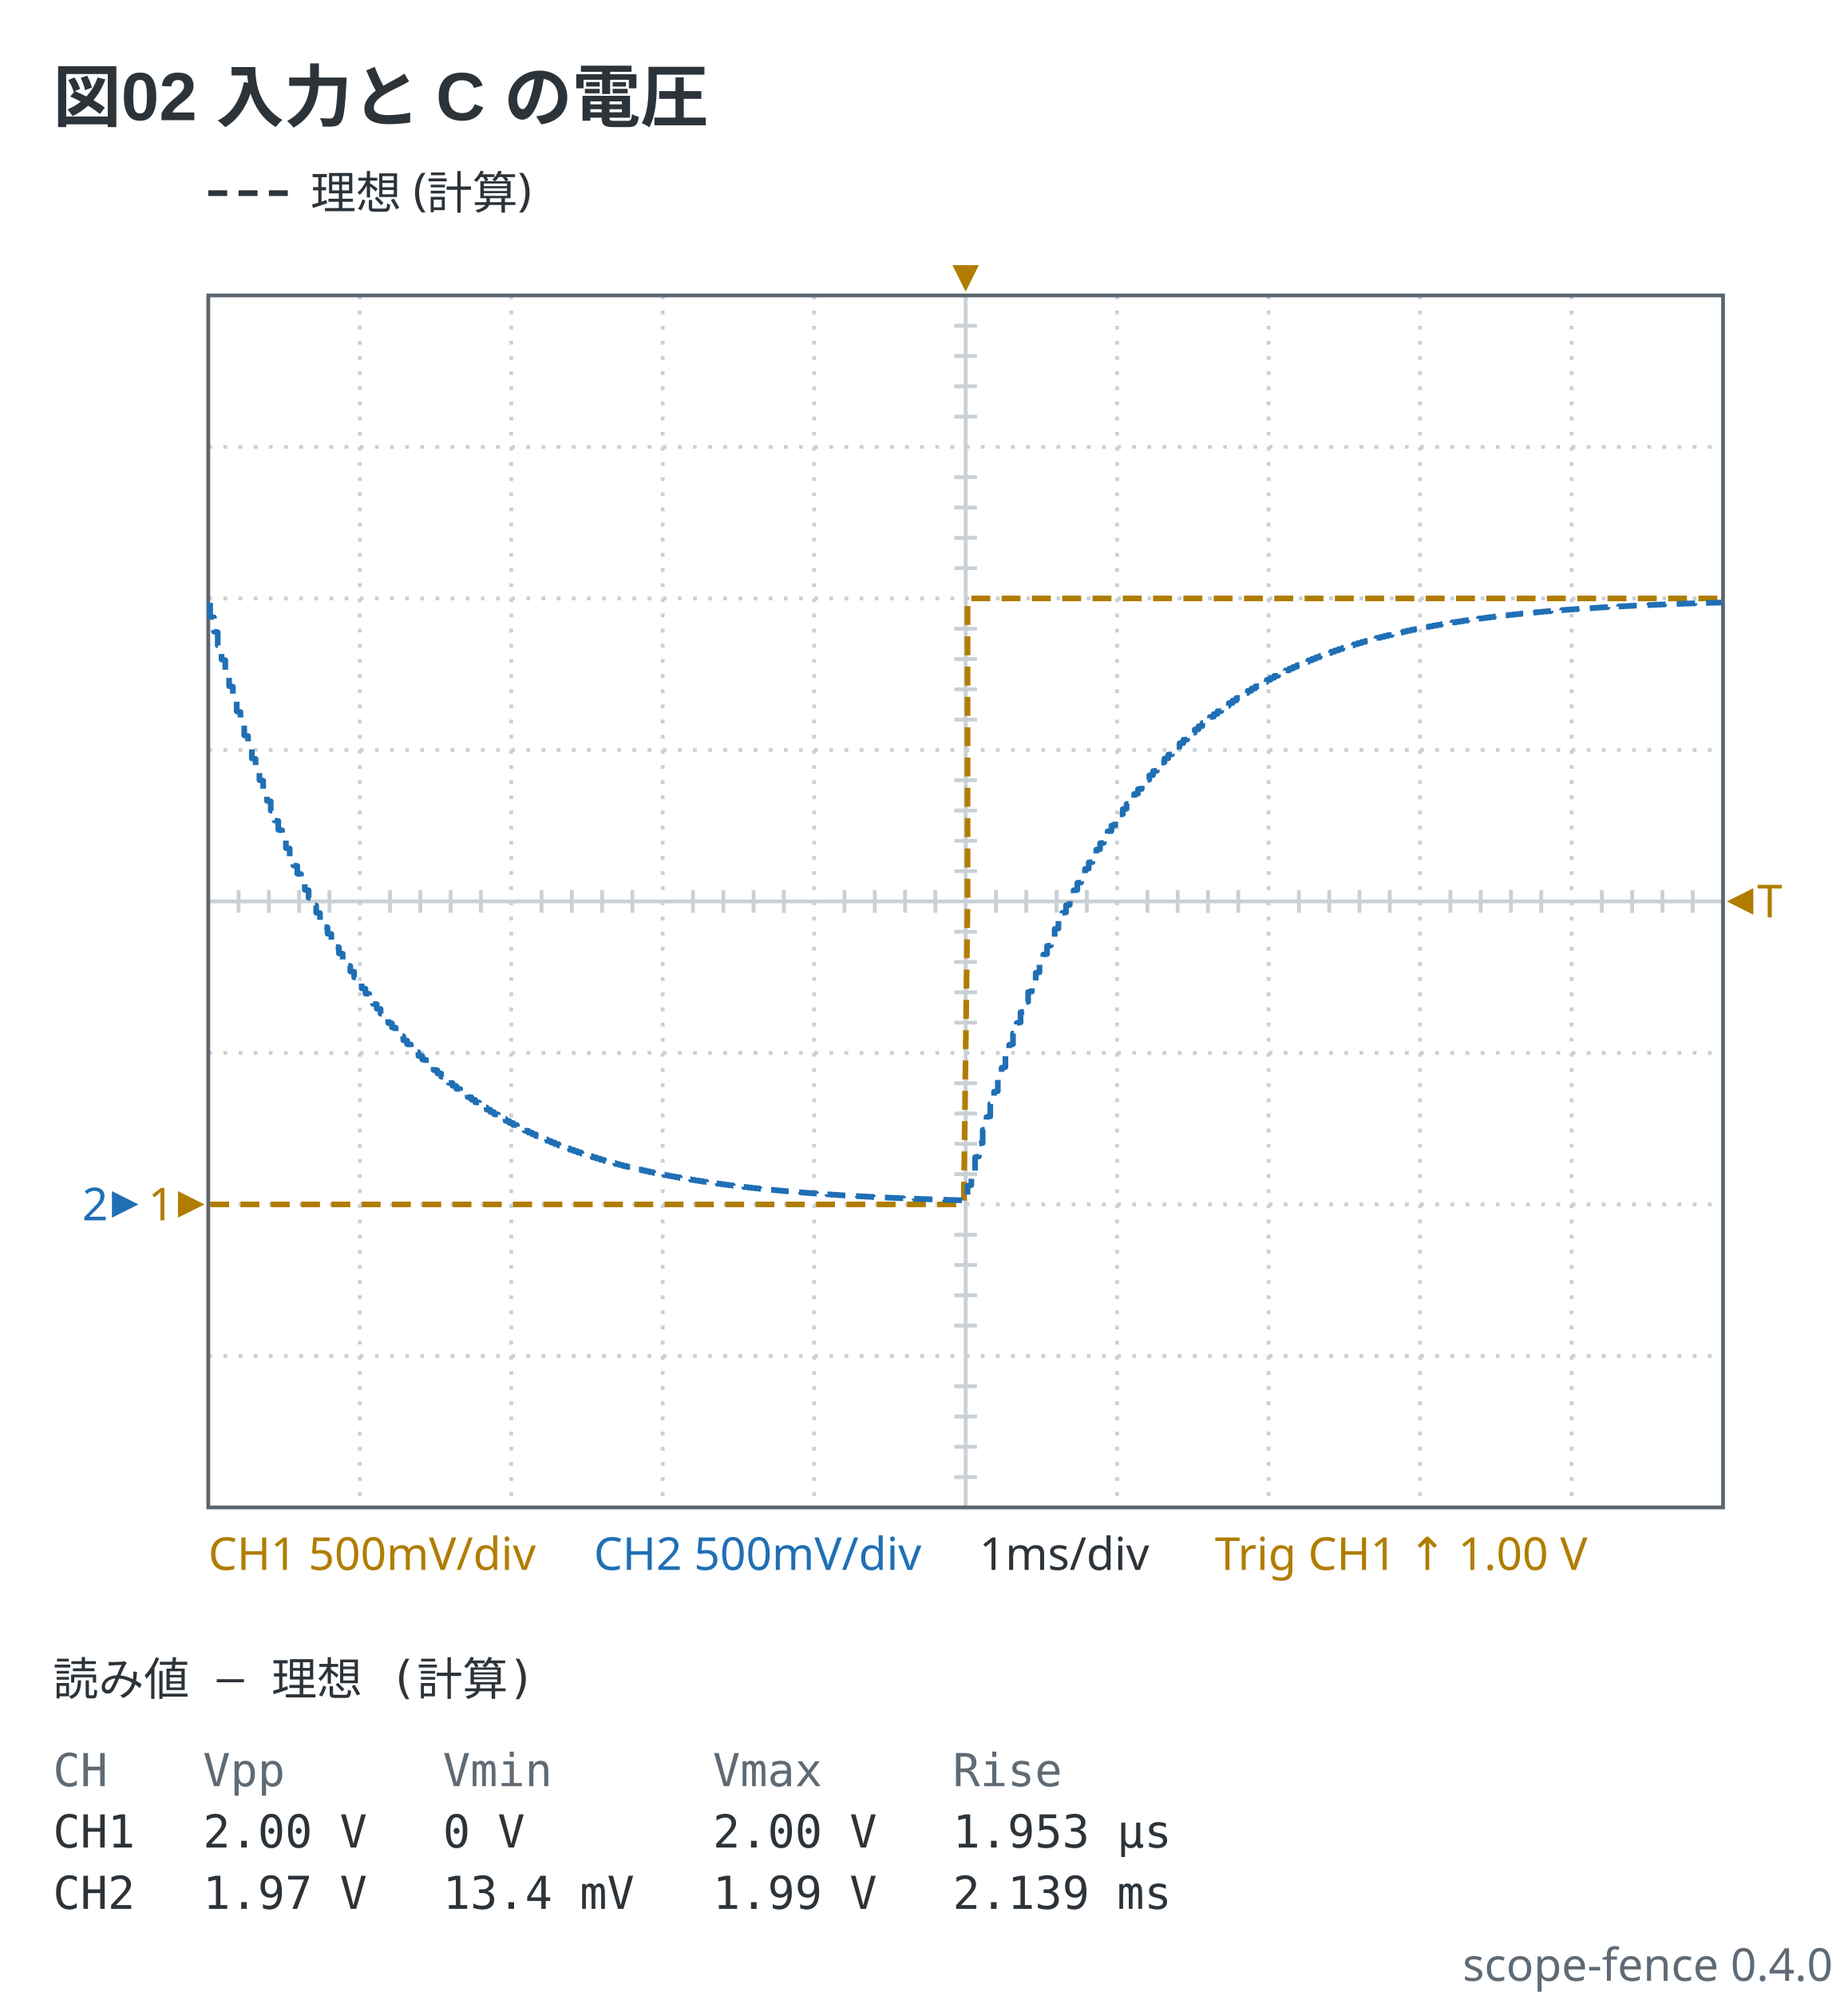
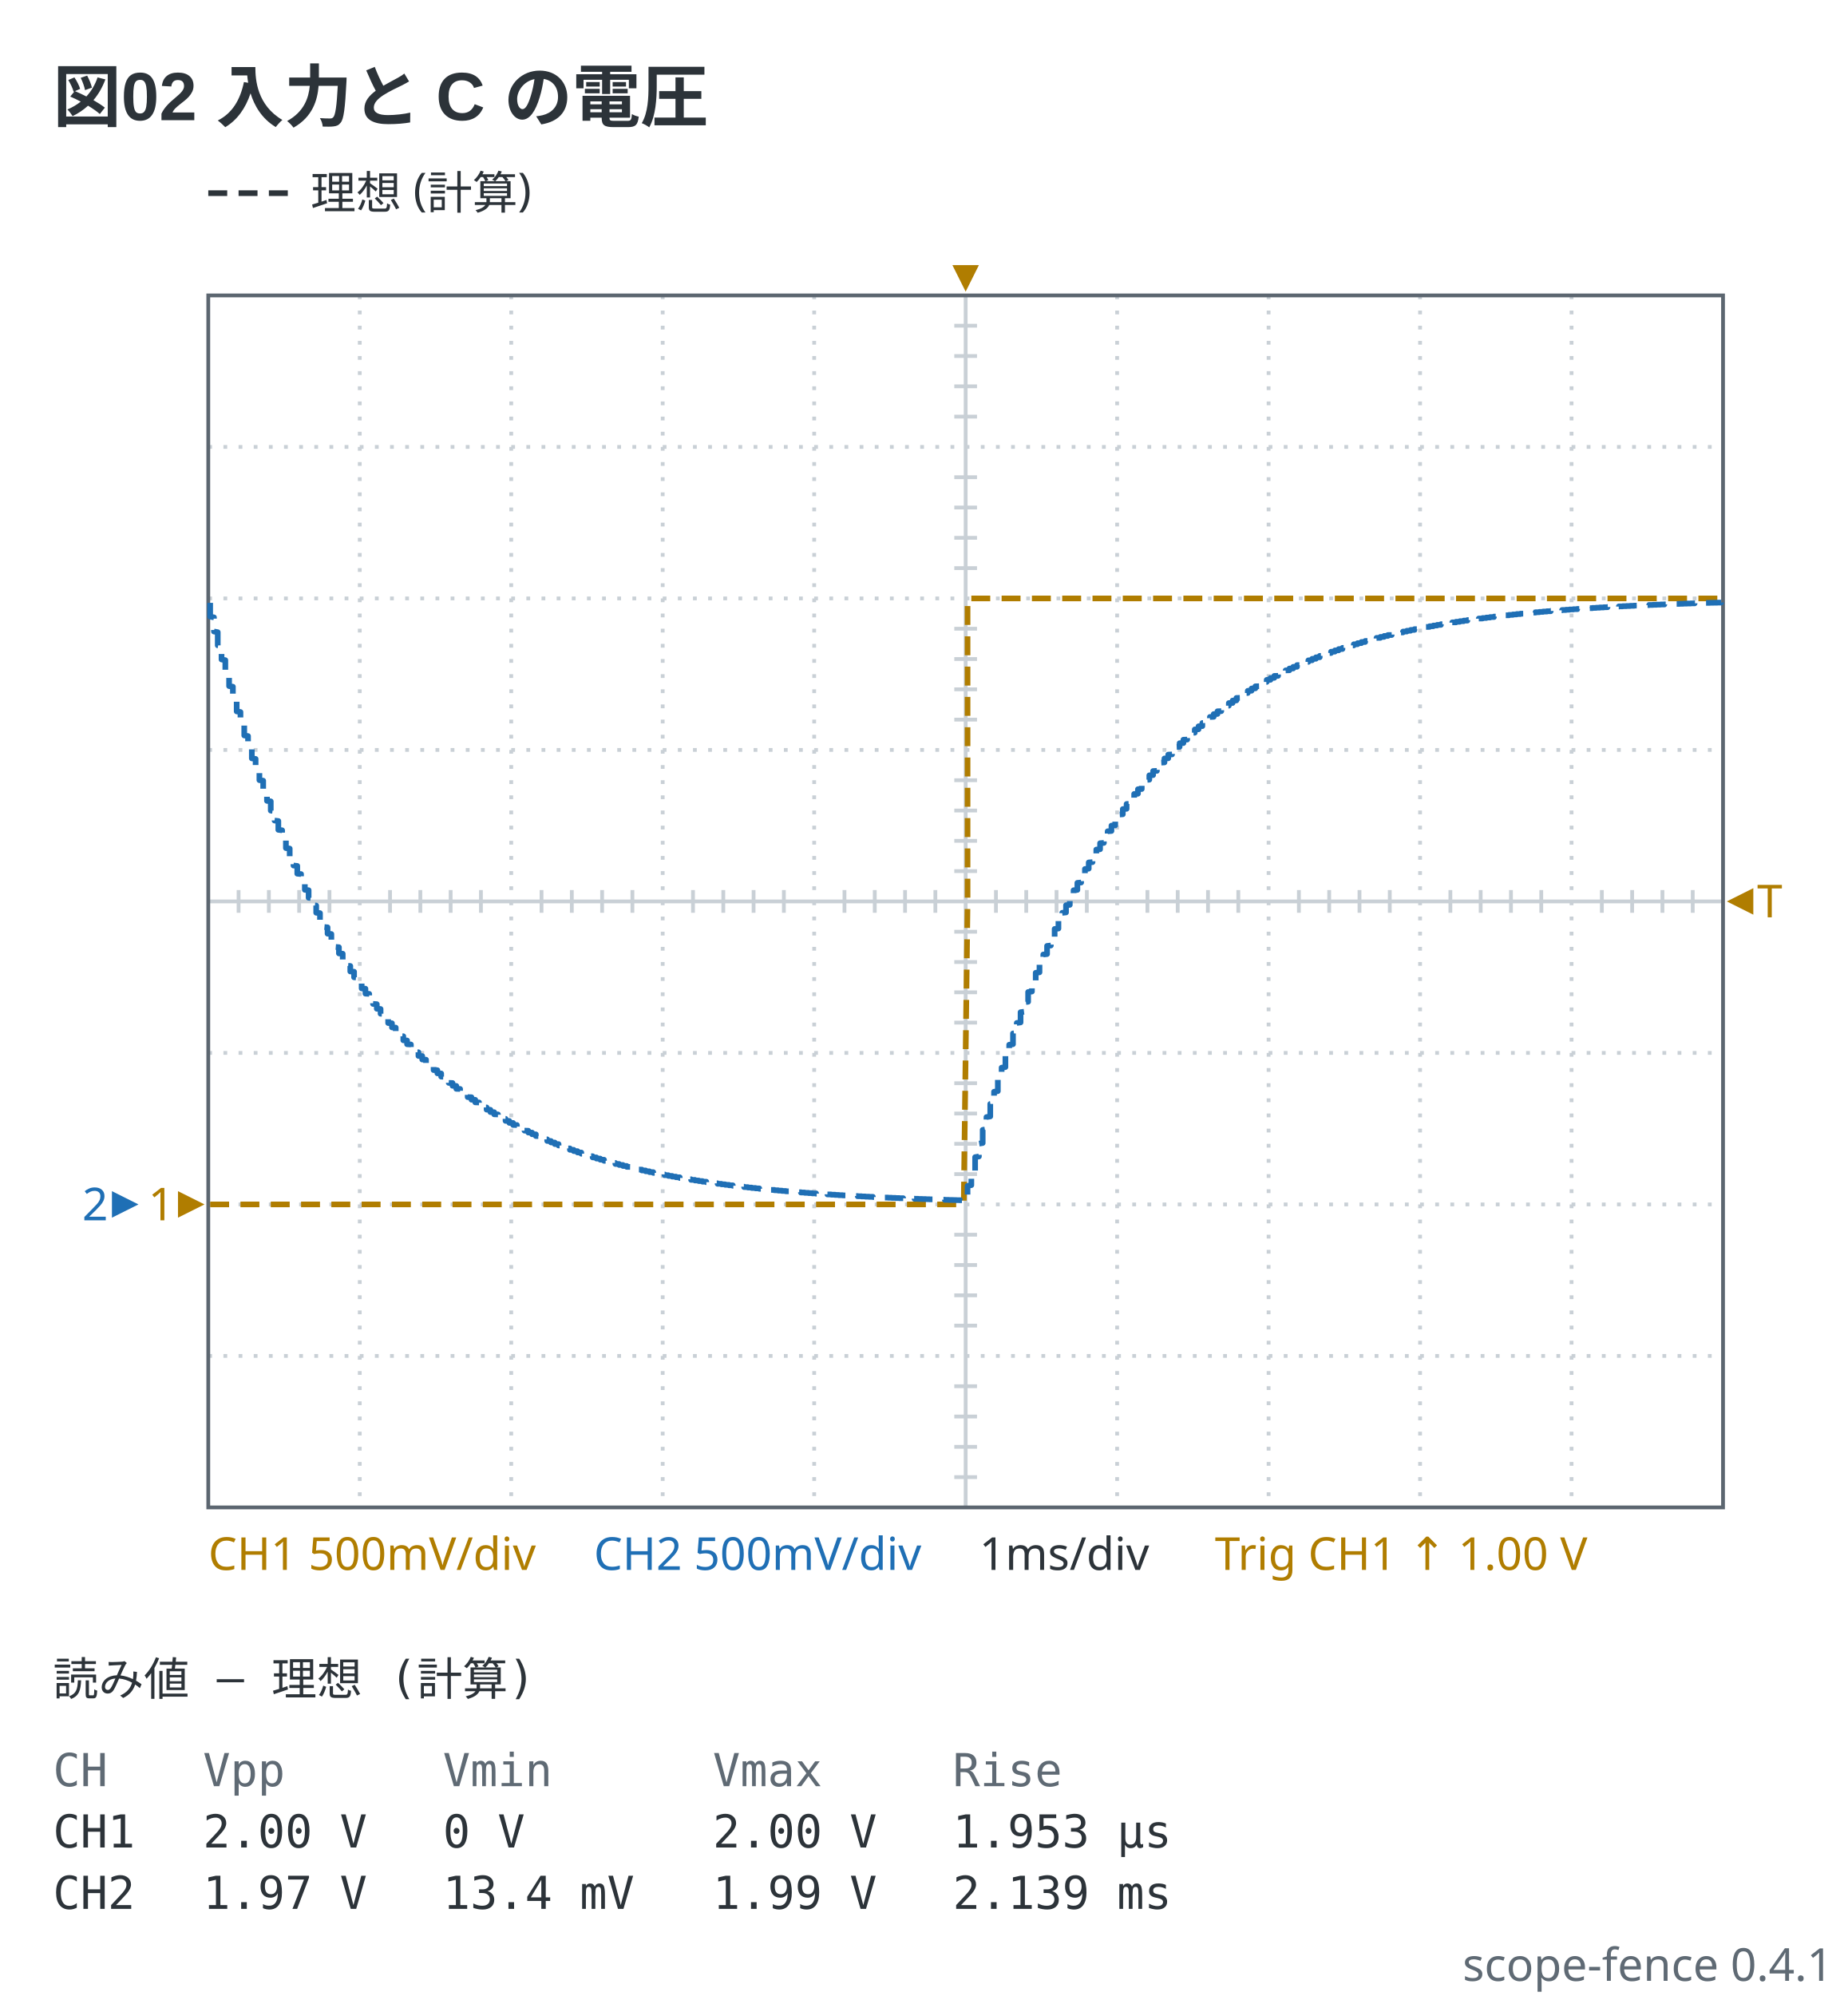
- <svg xmlns="http://www.w3.org/2000/svg" viewBox="0 0 488 527" width="488" height="527" data-scope-fence="0.4.0" role="img">
+ <svg xmlns="http://www.w3.org/2000/svg" viewBox="0 0 488 527" width="488" height="527" data-scope-fence="0.4.1" role="img">
  <text x="14" y="32" text-anchor="start" font-family="'Segoe UI', 'Helvetica Neue', Arial, 'Noto Sans', 'Hiragino Sans', 'Yu Gothic UI', 'Noto Sans CJK JP', sans-serif" fill="#2c3339" font-size="18" font-weight="600">図02 入力と C の電圧</text>
  <line x1="55" y1="51" x2="77" y2="51" stroke="#2c3339" stroke-width="1.5" stroke-dasharray="5 3" />
  <text x="82" y="55.2" text-anchor="start" font-family="ui-sans-serif, system-ui, sans-serif" fill="#2c3339" font-size="12">理想 (計算)</text>
  <line x1="95" y1="78" x2="95" y2="398" stroke="#c9d0d6" stroke-width="1" stroke-dasharray="1 3" />
  <line x1="135" y1="78" x2="135" y2="398" stroke="#c9d0d6" stroke-width="1" stroke-dasharray="1 3" />
  <line x1="175" y1="78" x2="175" y2="398" stroke="#c9d0d6" stroke-width="1" stroke-dasharray="1 3" />
  <line x1="215" y1="78" x2="215" y2="398" stroke="#c9d0d6" stroke-width="1" stroke-dasharray="1 3" />
  <line x1="255" y1="78" x2="255" y2="398" stroke="#c9d0d6" stroke-width="1" />
  <line x1="295" y1="78" x2="295" y2="398" stroke="#c9d0d6" stroke-width="1" stroke-dasharray="1 3" />
  <line x1="335" y1="78" x2="335" y2="398" stroke="#c9d0d6" stroke-width="1" stroke-dasharray="1 3" />
  <line x1="375" y1="78" x2="375" y2="398" stroke="#c9d0d6" stroke-width="1" stroke-dasharray="1 3" />
  <line x1="415" y1="78" x2="415" y2="398" stroke="#c9d0d6" stroke-width="1" stroke-dasharray="1 3" />
  <line x1="55" y1="118" x2="455" y2="118" stroke="#c9d0d6" stroke-width="1" stroke-dasharray="1 3" />
  <line x1="55" y1="158" x2="455" y2="158" stroke="#c9d0d6" stroke-width="1" stroke-dasharray="1 3" />
  <line x1="55" y1="198" x2="455" y2="198" stroke="#c9d0d6" stroke-width="1" stroke-dasharray="1 3" />
  <line x1="55" y1="238" x2="455" y2="238" stroke="#c9d0d6" stroke-width="1" />
  <line x1="55" y1="278" x2="455" y2="278" stroke="#c9d0d6" stroke-width="1" stroke-dasharray="1 3" />
  <line x1="55" y1="318" x2="455" y2="318" stroke="#c9d0d6" stroke-width="1" stroke-dasharray="1 3" />
  <line x1="55" y1="358" x2="455" y2="358" stroke="#c9d0d6" stroke-width="1" stroke-dasharray="1 3" />
  <line x1="63" y1="235" x2="63" y2="241" stroke="#c9d0d6" stroke-width="1" />
  <line x1="71" y1="235" x2="71" y2="241" stroke="#c9d0d6" stroke-width="1" />
  <line x1="79" y1="235" x2="79" y2="241" stroke="#c9d0d6" stroke-width="1" />
  <line x1="87" y1="235" x2="87" y2="241" stroke="#c9d0d6" stroke-width="1" />
  <line x1="103" y1="235" x2="103" y2="241" stroke="#c9d0d6" stroke-width="1" />
  <line x1="111" y1="235" x2="111" y2="241" stroke="#c9d0d6" stroke-width="1" />
  <line x1="119" y1="235" x2="119" y2="241" stroke="#c9d0d6" stroke-width="1" />
  <line x1="127" y1="235" x2="127" y2="241" stroke="#c9d0d6" stroke-width="1" />
  <line x1="143" y1="235" x2="143" y2="241" stroke="#c9d0d6" stroke-width="1" />
  <line x1="151" y1="235" x2="151" y2="241" stroke="#c9d0d6" stroke-width="1" />
  <line x1="159" y1="235" x2="159" y2="241" stroke="#c9d0d6" stroke-width="1" />
  <line x1="167" y1="235" x2="167" y2="241" stroke="#c9d0d6" stroke-width="1" />
  <line x1="183" y1="235" x2="183" y2="241" stroke="#c9d0d6" stroke-width="1" />
  <line x1="191" y1="235" x2="191" y2="241" stroke="#c9d0d6" stroke-width="1" />
  <line x1="199" y1="235" x2="199" y2="241" stroke="#c9d0d6" stroke-width="1" />
  <line x1="207" y1="235" x2="207" y2="241" stroke="#c9d0d6" stroke-width="1" />
  <line x1="223" y1="235" x2="223" y2="241" stroke="#c9d0d6" stroke-width="1" />
  <line x1="231" y1="235" x2="231" y2="241" stroke="#c9d0d6" stroke-width="1" />
  <line x1="239" y1="235" x2="239" y2="241" stroke="#c9d0d6" stroke-width="1" />
  <line x1="247" y1="235" x2="247" y2="241" stroke="#c9d0d6" stroke-width="1" />
  <line x1="263" y1="235" x2="263" y2="241" stroke="#c9d0d6" stroke-width="1" />
  <line x1="271" y1="235" x2="271" y2="241" stroke="#c9d0d6" stroke-width="1" />
  <line x1="279" y1="235" x2="279" y2="241" stroke="#c9d0d6" stroke-width="1" />
  <line x1="287" y1="235" x2="287" y2="241" stroke="#c9d0d6" stroke-width="1" />
  <line x1="303" y1="235" x2="303" y2="241" stroke="#c9d0d6" stroke-width="1" />
  <line x1="311" y1="235" x2="311" y2="241" stroke="#c9d0d6" stroke-width="1" />
  <line x1="319" y1="235" x2="319" y2="241" stroke="#c9d0d6" stroke-width="1" />
  <line x1="327" y1="235" x2="327" y2="241" stroke="#c9d0d6" stroke-width="1" />
  <line x1="343" y1="235" x2="343" y2="241" stroke="#c9d0d6" stroke-width="1" />
  <line x1="351" y1="235" x2="351" y2="241" stroke="#c9d0d6" stroke-width="1" />
  <line x1="359" y1="235" x2="359" y2="241" stroke="#c9d0d6" stroke-width="1" />
  <line x1="367" y1="235" x2="367" y2="241" stroke="#c9d0d6" stroke-width="1" />
  <line x1="383" y1="235" x2="383" y2="241" stroke="#c9d0d6" stroke-width="1" />
  <line x1="391" y1="235" x2="391" y2="241" stroke="#c9d0d6" stroke-width="1" />
  <line x1="399" y1="235" x2="399" y2="241" stroke="#c9d0d6" stroke-width="1" />
  <line x1="407" y1="235" x2="407" y2="241" stroke="#c9d0d6" stroke-width="1" />
  <line x1="423" y1="235" x2="423" y2="241" stroke="#c9d0d6" stroke-width="1" />
  <line x1="431" y1="235" x2="431" y2="241" stroke="#c9d0d6" stroke-width="1" />
  <line x1="439" y1="235" x2="439" y2="241" stroke="#c9d0d6" stroke-width="1" />
  <line x1="447" y1="235" x2="447" y2="241" stroke="#c9d0d6" stroke-width="1" />
  <line x1="252" y1="86" x2="258" y2="86" stroke="#c9d0d6" stroke-width="1" />
  <line x1="252" y1="94" x2="258" y2="94" stroke="#c9d0d6" stroke-width="1" />
  <line x1="252" y1="102" x2="258" y2="102" stroke="#c9d0d6" stroke-width="1" />
  <line x1="252" y1="110" x2="258" y2="110" stroke="#c9d0d6" stroke-width="1" />
  <line x1="252" y1="126" x2="258" y2="126" stroke="#c9d0d6" stroke-width="1" />
  <line x1="252" y1="134" x2="258" y2="134" stroke="#c9d0d6" stroke-width="1" />
  <line x1="252" y1="142" x2="258" y2="142" stroke="#c9d0d6" stroke-width="1" />
  <line x1="252" y1="150" x2="258" y2="150" stroke="#c9d0d6" stroke-width="1" />
  <line x1="252" y1="166" x2="258" y2="166" stroke="#c9d0d6" stroke-width="1" />
  <line x1="252" y1="174" x2="258" y2="174" stroke="#c9d0d6" stroke-width="1" />
  <line x1="252" y1="182" x2="258" y2="182" stroke="#c9d0d6" stroke-width="1" />
  <line x1="252" y1="190" x2="258" y2="190" stroke="#c9d0d6" stroke-width="1" />
  <line x1="252" y1="206" x2="258" y2="206" stroke="#c9d0d6" stroke-width="1" />
  <line x1="252" y1="214" x2="258" y2="214" stroke="#c9d0d6" stroke-width="1" />
  <line x1="252" y1="222" x2="258" y2="222" stroke="#c9d0d6" stroke-width="1" />
  <line x1="252" y1="230" x2="258" y2="230" stroke="#c9d0d6" stroke-width="1" />
  <line x1="252" y1="246" x2="258" y2="246" stroke="#c9d0d6" stroke-width="1" />
  <line x1="252" y1="254" x2="258" y2="254" stroke="#c9d0d6" stroke-width="1" />
  <line x1="252" y1="262" x2="258" y2="262" stroke="#c9d0d6" stroke-width="1" />
  <line x1="252" y1="270" x2="258" y2="270" stroke="#c9d0d6" stroke-width="1" />
  <line x1="252" y1="286" x2="258" y2="286" stroke="#c9d0d6" stroke-width="1" />
  <line x1="252" y1="294" x2="258" y2="294" stroke="#c9d0d6" stroke-width="1" />
  <line x1="252" y1="302" x2="258" y2="302" stroke="#c9d0d6" stroke-width="1" />
  <line x1="252" y1="310" x2="258" y2="310" stroke="#c9d0d6" stroke-width="1" />
  <line x1="252" y1="326" x2="258" y2="326" stroke="#c9d0d6" stroke-width="1" />
  <line x1="252" y1="334" x2="258" y2="334" stroke="#c9d0d6" stroke-width="1" />
  <line x1="252" y1="342" x2="258" y2="342" stroke="#c9d0d6" stroke-width="1" />
  <line x1="252" y1="350" x2="258" y2="350" stroke="#c9d0d6" stroke-width="1" />
  <line x1="252" y1="366" x2="258" y2="366" stroke="#c9d0d6" stroke-width="1" />
  <line x1="252" y1="374" x2="258" y2="374" stroke="#c9d0d6" stroke-width="1" />
  <line x1="252" y1="382" x2="258" y2="382" stroke="#c9d0d6" stroke-width="1" />
  <line x1="252" y1="390" x2="258" y2="390" stroke="#c9d0d6" stroke-width="1" />
  <rect x="55" y="78" width="400" height="320" fill="none" stroke="#5c6670" stroke-width="1" />
  <polyline points="55.5,318 56.5,318 57.5,318 58.5,318 59.5,318 60.5,318 61.5,318 62.5,318 63.5,318 64.5,318 65.5,318 66.5,318 67.5,318 68.5,318 69.5,318 70.5,318 71.5,318 72.5,318 73.5,318 74.5,318 75.5,318 76.5,318 77.5,318 78.5,318 79.5,318 80.5,318 81.5,318 82.5,318 83.5,318 84.5,318 85.5,318 86.5,318 87.5,318 88.5,318 89.5,318 90.5,318 91.5,318 92.5,318 93.5,318 94.5,318 95.5,318 96.5,318 97.5,318 98.5,318 99.5,318 100.5,318 101.5,318 102.5,318 103.5,318 104.5,318 105.5,318 106.5,318 107.5,318 108.5,318 109.5,318 110.5,318 111.5,318 112.5,318 113.5,318 114.5,318 115.5,318 116.5,318 117.5,318 118.5,318 119.5,318 120.5,318 121.5,318 122.5,318 123.5,318 124.5,318 125.5,318 126.5,318 127.5,318 128.5,318 129.5,318 130.5,318 131.5,318 132.5,318 133.5,318 134.5,318 135.5,318 136.5,318 137.5,318 138.5,318 139.5,318 140.5,318 141.5,318 142.5,318 143.5,318 144.5,318 145.5,318 146.5,318 147.5,318 148.5,318 149.5,318 150.5,318 151.5,318 152.5,318 153.5,318 154.5,318 155.5,318 156.5,318 157.5,318 158.5,318 159.5,318 160.5,318 161.5,318 162.5,318 163.5,318 164.5,318 165.5,318 166.5,318 167.5,318 168.5,318 169.5,318 170.5,318 171.5,318 172.5,318 173.5,318 174.5,318 175.5,318 176.5,318 177.5,318 178.5,318 179.5,318 180.5,318 181.5,318 182.5,318 183.5,318 184.5,318 185.5,318 186.5,318 187.5,318 188.5,318 189.5,318 190.5,318 191.5,318 192.5,318 193.5,318 194.5,318 195.5,318 196.5,318 197.5,318 198.5,318 199.5,318 200.5,318 201.5,318 202.5,318 203.5,318 204.5,318 205.5,318 206.5,318 207.5,318 208.5,318 209.5,318 210.5,318 211.5,318 212.5,318 213.5,318 214.5,318 215.5,318 216.5,318 217.5,318 218.5,318 219.5,318 220.5,318 221.5,318 222.5,318 223.5,318 224.5,318 225.5,318 226.5,318 227.5,318 228.5,318 229.5,318 230.5,318 231.5,318 232.5,318 233.5,318 234.5,318 235.5,318 236.5,318 237.5,318 238.5,318 239.5,318 240.5,318 241.5,318 242.5,318 243.5,318 244.5,318 245.5,318 246.5,318 247.5,318 248.5,318 249.5,318 250.5,318 251.5,318 252.5,318 253.5,318 254.5,318 255.5,238 255.5,158 256.5,158 257.5,158 258.5,158 259.5,158 260.5,158 261.5,158 262.5,158 263.5,158 264.5,158 265.5,158 266.5,158 267.5,158 268.5,158 269.5,158 270.5,158 271.5,158 272.5,158 273.5,158 274.5,158 275.5,158 276.5,158 277.5,158 278.5,158 279.5,158 280.5,158 281.5,158 282.5,158 283.5,158 284.5,158 285.5,158 286.5,158 287.5,158 288.5,158 289.5,158 290.5,158 291.5,158 292.5,158 293.5,158 294.5,158 295.5,158 296.5,158 297.5,158 298.5,158 299.5,158 300.5,158 301.5,158 302.5,158 303.5,158 304.5,158 305.5,158 306.5,158 307.5,158 308.5,158 309.5,158 310.5,158 311.5,158 312.5,158 313.5,158 314.5,158 315.5,158 316.5,158 317.5,158 318.5,158 319.5,158 320.5,158 321.5,158 322.5,158 323.5,158 324.5,158 325.5,158 326.5,158 327.5,158 328.5,158 329.5,158 330.5,158 331.5,158 332.5,158 333.5,158 334.5,158 335.5,158 336.5,158 337.5,158 338.5,158 339.5,158 340.5,158 341.5,158 342.5,158 343.5,158 344.5,158 345.5,158 346.5,158 347.5,158 348.5,158 349.5,158 350.5,158 351.5,158 352.5,158 353.5,158 354.5,158 355.5,158 356.5,158 357.5,158 358.5,158 359.5,158 360.5,158 361.5,158 362.5,158 363.5,158 364.5,158 365.5,158 366.5,158 367.5,158 368.5,158 369.5,158 370.5,158 371.5,158 372.5,158 373.5,158 374.5,158 375.5,158 376.5,158 377.5,158 378.5,158 379.5,158 380.5,158 381.5,158 382.5,158 383.5,158 384.5,158 385.5,158 386.5,158 387.5,158 388.5,158 389.5,158 390.5,158 391.5,158 392.5,158 393.5,158 394.5,158 395.5,158 396.5,158 397.5,158 398.5,158 399.5,158 400.5,158 401.5,158 402.5,158 403.5,158 404.5,158 405.5,158 406.5,158 407.5,158 408.5,158 409.5,158 410.5,158 411.5,158 412.5,158 413.5,158 414.5,158 415.5,158 416.5,158 417.5,158 418.5,158 419.5,158 420.5,158 421.5,158 422.5,158 423.5,158 424.5,158 425.5,158 426.5,158 427.5,158 428.5,158 429.5,158 430.5,158 431.5,158 432.5,158 433.5,158 434.5,158 435.5,158 436.5,158 437.5,158 438.5,158 439.5,158 440.5,158 441.5,158 442.5,158 443.5,158 444.5,158 445.5,158 446.5,158 447.5,158 448.5,158 449.5,158 450.5,158 451.5,158 452.5,158 453.5,158 454.5,158 454.5,158" fill="none" stroke="#b07d00" stroke-width="1.5" stroke-linejoin="round" stroke-dasharray="5 3" data-channel="ch1" />
  <polyline points="55.5,159.17 55.5,162.81 56.5,163 56.5,166.74 57.5,166.92 57.5,170.39 58.5,170.57 58.5,174.12 59.5,174.3 59.5,177.59 60.5,177.76 60.5,181.15 61.5,181.31 61.5,184.45 62.5,184.61 62.5,187.83 63.5,187.99 63.5,190.97 64.5,191.12 64.5,194.18 65.5,194.34 65.5,197.17 66.5,197.32 66.5,200.23 67.5,200.37 67.5,203.07 68.5,203.21 68.5,205.98 69.5,206.12 69.5,208.68 70.5,208.81 70.5,211.45 71.5,211.58 71.5,214.02 72.5,214.15 72.5,216.65 73.5,216.77 73.5,219.1 74.5,219.22 74.5,221.6 75.5,221.72 75.5,223.92 76.5,224.04 76.5,226.31 77.5,226.42 77.5,228.52 78.5,228.63 78.5,230.68 79.5,230.78 79.5,232.89 80.5,232.99 80.5,234.94 81.5,235.04 81.5,237.04 82.5,237.14 82.5,238.99 83.5,239.09 83.5,240.99 84.5,241.09 84.5,242.85 85.5,242.94 85.5,244.75 86.5,244.84 86.5,246.52 87.5,246.61 87.5,248.33 88.5,248.41 88.5,250.01 89.5,250.09 89.5,251.73 90.5,251.81 90.5,253.33 91.5,253.41 91.5,254.97 92.5,255.04 92.5,256.49 93.5,256.56 93.5,258.04 94.5,258.12 94.5,259.49 95.5,259.56 95.5,260.97 96.5,261.04 96.5,262.35 97.5,262.41 97.5,263.76 98.5,263.82 98.5,265.06 99.5,265.13 99.5,266.34 100.5,266.4 100.5,267.65 101.5,267.71 101.5,268.86 102.5,268.92 102.5,270.11 103.5,270.17 103.5,271.26 104.5,271.32 104.5,272.45 105.5,272.5 105.5,273.54 106.5,273.6 106.5,274.67 107.5,274.72 107.5,275.71 108.5,275.77 108.5,276.78 109.5,276.84 109.5,277.78 110.5,277.83 110.5,278.8 111.5,278.84 111.5,279.74 112.5,279.79 112.5,280.71 113.5,280.76 113.5,281.61 114.5,281.65 114.5,282.53 115.5,282.57 115.5,283.39 116.5,283.43 116.5,284.26 117.5,284.3 117.5,285.08 118.5,285.12 118.5,285.91 119.5,285.95 119.5,286.68 120.5,286.72 120.5,287.48 121.5,287.51 121.5,288.21 122.5,288.25 122.5,288.93 123.5,288.97 123.5,289.67 124.5,289.7 124.5,290.35 125.5,290.38 125.5,291.05 126.5,291.08 126.5,291.7 127.5,291.73 127.5,292.37 128.5,292.4 128.5,292.98 129.5,293.02 129.5,293.62 130.5,293.65 130.5,294.21 131.5,294.24 131.5,294.81 132.5,294.84 132.5,295.37 133.5,295.4 133.5,295.94 134.5,295.97 134.5,296.47 135.5,296.5 135.5,297.02 136.5,297.04 136.5,297.52 137.5,297.55 137.5,298.04 138.5,298.07 138.5,298.52 139.5,298.55 139.5,299.02 140.5,299.04 140.5,299.47 141.5,299.5 141.5,299.94 142.5,299.97 142.5,300.38 143.5,300.4 143.5,300.8 144.5,300.82 144.5,301.24 145.5,301.26 145.5,301.64 146.5,301.66 146.5,302.06 147.5,302.08 147.5,302.44 148.5,302.46 148.5,302.84 149.5,302.85 149.5,303.2 150.5,303.22 150.5,303.58 151.5,303.59 151.5,303.92 152.5,303.94 152.5,304.28 153.5,304.3 153.5,304.61 154.5,304.63 154.5,304.95 155.5,304.97 155.5,305.27 156.5,305.28 156.5,305.59 157.5,305.6 157.5,305.89 158.5,305.9 158.5,306.19 159.5,306.21 159.5,306.48 160.5,306.49 160.5,306.77 161.5,306.78 161.5,307.04 162.5,307.05 162.5,307.32 163.5,307.33 163.5,307.58 164.5,307.59 164.5,307.84 165.5,307.85 165.5,308.08 166.5,308.1 166.5,308.32 167.5,308.34 167.5,308.57 168.5,308.58 168.5,308.8 169.5,308.81 169.5,309.03 170.5,309.04 170.5,309.25 171.5,309.26 171.5,309.47 172.5,309.48 172.5,309.67 173.5,309.68 173.5,309.88 174.5,309.89 174.5,310.08 175.5,310.09 175.5,310.28 176.5,310.29 176.5,310.47 177.5,310.48 177.5,310.66 178.5,310.67 178.5,310.83 179.5,310.84 179.5,311.02 180.5,311.02 180.5,311.18 181.5,311.19 181.5,311.36 182.5,311.36 182.5,311.52 183.5,311.52 183.5,311.68 184.5,311.69 184.5,311.83 185.5,311.84 185.5,311.99 186.5,312 186.5,312.13 187.5,312.14 187.5,312.28 188.5,312.29 188.5,312.42 189.5,312.43 189.5,312.56 190.5,312.56 190.5,312.69 191.5,312.7 191.5,312.82 192.5,312.83 192.5,312.95 193.5,312.96 193.5,313.07 194.5,313.08 194.5,313.2 195.5,313.2 195.5,313.31 196.5,313.32 196.5,313.43 197.5,313.44 197.5,313.54 198.5,313.55 198.5,313.66 199.5,313.66 199.5,313.76 200.5,313.77 200.5,313.87 201.5,313.87 201.5,313.97 202.5,313.97 202.5,314.07 203.5,314.07 203.5,314.16 204.5,314.17 204.5,314.26 205.5,314.27 205.5,314.35 206.5,314.36 206.5,314.44 207.5,314.45 207.5,314.53 208.5,314.53 208.5,314.62 209.5,314.62 209.5,314.7 210.5,314.7 210.5,314.78 211.5,314.78 211.5,314.86 212.5,314.86 212.5,314.94 213.5,314.94 213.5,315.01 214.5,315.02 214.5,315.09 215.5,315.09 215.5,315.16 216.5,315.16 216.5,315.23 217.5,315.23 217.5,315.3 218.5,315.3 218.5,315.36 219.5,315.37 219.5,315.43 220.5,315.43 220.5,315.49 221.5,315.5 221.5,315.56 222.5,315.56 222.5,315.61 223.5,315.62 223.5,315.68 224.5,315.68 224.5,315.73 225.5,315.73 225.5,315.79 226.5,315.79 226.5,315.84 227.5,315.84 227.5,315.9 228.5,315.9 228.5,315.95 229.5,315.95 229.5,316 230.5,316 230.5,316.05 231.5,316.05 231.5,316.1 232.5,316.1 232.5,316.14 233.5,316.15 233.5,316.19 234.5,316.19 234.5,316.23 235.5,316.24 235.5,316.28 236.5,316.28 236.5,316.32 237.5,316.32 237.5,316.36 238.5,316.36 238.5,316.4 239.5,316.4 239.5,316.44 240.5,316.44 240.5,316.48 241.5,316.48 241.5,316.52 242.5,316.52 242.5,316.55 243.5,316.56 243.5,316.59 244.5,316.59 244.5,316.62 245.5,316.63 245.5,316.66 246.5,316.66 246.5,316.69 247.5,316.69 247.5,316.72 248.5,316.72 248.5,316.76 249.5,316.76 249.5,316.79 250.5,316.79 250.5,316.82 251.5,316.82 251.5,316.84 252.5,316.85 252.5,316.87 253.5,316.88 253.5,316.9 254.5,316.9 254.5,316.93 255.5,316.88 255.5,313.1 256.5,312.91 256.5,309.35 257.5,309.17 257.5,305.52 258.5,305.34 258.5,301.96 259.5,301.79 259.5,298.32 260.5,298.15 260.5,294.94 261.5,294.77 261.5,291.47 262.5,291.31 262.5,288.25 263.5,288.09 263.5,284.95 264.5,284.8 264.5,281.89 265.5,281.74 265.5,278.76 266.5,278.61 266.5,275.84 267.5,275.7 267.5,272.86 268.5,272.72 268.5,270.09 269.5,269.95 269.5,267.25 270.5,267.12 270.5,264.62 271.5,264.49 271.5,261.92 272.5,261.79 272.5,259.41 273.5,259.29 273.5,256.84 274.5,256.72 274.5,254.46 275.5,254.34 275.5,252.02 276.5,251.9 276.5,249.75 277.5,249.64 277.5,247.54 278.5,247.43 278.5,245.27 279.5,245.16 279.5,243.17 280.5,243.06 280.5,241.01 281.5,240.91 281.5,239.01 282.5,238.91 282.5,236.96 283.5,236.86 283.5,235.05 284.5,234.96 284.5,233.1 285.5,233.01 285.5,231.29 286.5,231.2 286.5,229.44 287.5,229.35 287.5,227.71 288.5,227.63 288.5,225.95 289.5,225.87 289.5,224.31 290.5,224.23 290.5,222.63 291.5,222.55 291.5,221.07 292.5,220.99 292.5,219.48 293.5,219.4 293.5,217.99 294.5,217.92 294.5,216.47 295.5,216.4 295.5,215.06 296.5,214.99 296.5,213.62 297.5,213.55 297.5,212.28 298.5,212.21 298.5,210.9 299.5,210.84 299.5,209.63 300.5,209.56 300.5,208.38 301.5,208.32 301.5,207.11 302.5,207.05 302.5,205.92 303.5,205.86 303.5,204.71 304.5,204.65 304.5,203.58 305.5,203.53 305.5,202.43 306.5,202.37 306.5,201.36 307.5,201.3 307.5,200.26 308.5,200.21 308.5,199.24 309.5,199.19 309.5,198.2 310.5,198.15 310.5,197.23 311.5,197.18 311.5,196.23 312.5,196.19 312.5,195.31 313.5,195.27 313.5,194.37 314.5,194.32 314.5,193.49 315.5,193.45 315.5,192.59 316.5,192.55 316.5,191.76 317.5,191.72 317.5,190.9 318.5,190.86 318.5,190.11 319.5,190.07 319.5,189.3 320.5,189.26 320.5,188.54 321.5,188.5 321.5,187.8 322.5,187.77 322.5,187.05 323.5,187.01 323.5,186.35 324.5,186.32 324.5,185.63 325.5,185.6 325.5,184.97 326.5,184.93 326.5,184.28 327.5,184.25 327.5,183.65 328.5,183.62 328.5,183 329.5,182.97 329.5,182.4 330.5,182.37 330.5,181.78 331.5,181.75 331.5,181.21 332.5,181.18 332.5,180.62 333.5,180.59 333.5,180.07 334.5,180.05 334.5,179.51 335.5,179.49 335.5,179 336.5,178.97 336.5,178.46 337.5,178.44 337.5,177.97 338.5,177.95 338.5,177.46 339.5,177.44 339.5,177 340.5,176.97 340.5,176.51 341.5,176.49 341.5,176.07 342.5,176.05 342.5,175.61 343.5,175.59 343.5,175.19 344.5,175.16 344.5,174.77 345.5,174.75 345.5,174.35 346.5,174.33 346.5,173.95 347.5,173.93 347.5,173.55 348.5,173.53 348.5,173.17 349.5,173.15 349.5,172.79 350.5,172.77 350.5,172.43 351.5,172.41 351.5,172.07 352.5,172.05 352.5,171.73 353.5,171.71 353.5,171.38 354.5,171.36 354.5,171.06 355.5,171.04 355.5,170.73 356.5,170.71 356.5,170.42 357.5,170.4 357.5,170.11 358.5,170.09 358.5,169.81 359.5,169.8 359.5,169.51 360.5,169.5 360.5,169.24 361.5,169.22 361.5,168.95 362.5,168.94 362.5,168.69 363.5,168.68 363.5,168.42 364.5,168.41 364.5,168.17 365.5,168.15 365.5,167.91 366.5,167.9 366.5,167.67 367.5,167.66 367.5,167.44 368.5,167.43 368.5,167.2 369.5,167.19 369.5,166.98 370.5,166.97 370.5,166.75 371.5,166.74 371.5,166.54 372.5,166.53 372.5,166.32 373.5,166.31 373.5,166.12 374.5,166.11 374.5,165.92 375.5,165.91 375.5,165.72 376.5,165.72 376.5,165.53 377.5,165.52 377.5,165.35 378.5,165.34 378.5,165.16 379.5,165.15 379.5,164.99 380.5,164.98 380.5,164.81 381.5,164.8 381.5,164.65 382.5,164.64 382.5,164.48 383.5,164.47 383.5,164.32 384.5,164.32 384.5,164.16 385.5,164.16 385.5,164.01 386.5,164.01 386.5,163.86 387.5,163.85 387.5,163.72 388.5,163.71 388.5,163.58 389.5,163.58 389.5,163.44 390.5,163.43 390.5,163.31 391.5,163.3 391.5,163.18 392.5,163.17 392.5,163.05 393.5,163.04 393.5,162.92 394.5,162.92 394.5,162.8 395.5,162.8 395.5,162.68 396.5,162.68 396.5,162.57 397.5,162.56 397.5,162.45 398.5,162.45 398.5,162.35 399.5,162.34 399.5,162.24 400.5,162.23 400.5,162.13 401.5,162.13 401.5,162.03 402.5,162.02 402.5,161.93 403.5,161.93 403.5,161.83 404.5,161.83 404.5,161.74 405.5,161.74 405.5,161.65 406.5,161.64 406.5,161.56 407.5,161.55 407.5,161.47 408.5,161.46 408.5,161.38 409.5,161.38 409.5,161.3 410.5,161.29 410.5,161.22 411.5,161.22 411.5,161.14 412.5,161.14 412.5,161.06 413.5,161.06 413.5,160.99 414.5,160.98 414.5,160.91 415.5,160.91 415.5,160.84 416.5,160.84 416.5,160.77 417.5,160.77 417.5,160.7 418.5,160.7 418.5,160.63 419.5,160.63 419.5,160.57 420.5,160.57 420.5,160.51 421.5,160.5 421.5,160.45 422.5,160.44 422.5,160.38 423.5,160.38 423.5,160.33 424.5,160.32 424.5,160.27 425.5,160.26 425.5,160.21 426.5,160.21 426.5,160.16 427.5,160.15 427.5,160.1 428.5,160.1 428.5,160.05 429.5,160.05 429.5,160 430.5,160 430.5,159.95 431.5,159.95 431.5,159.9 432.5,159.9 432.5,159.86 433.5,159.86 433.5,159.81 434.5,159.81 434.5,159.77 435.5,159.77 435.5,159.72 436.5,159.72 436.5,159.68 437.5,159.68 437.5,159.64 438.5,159.64 438.5,159.6 439.5,159.6 439.5,159.56 440.5,159.56 440.5,159.52 441.5,159.52 441.5,159.48 442.5,159.48 442.5,159.45 443.5,159.45 443.5,159.41 444.5,159.41 444.5,159.38 445.5,159.37 445.5,159.34 446.5,159.34 446.5,159.31 447.5,159.31 447.5,159.28 448.5,159.27 448.5,159.25 449.5,159.24 449.5,159.21 450.5,159.21 450.5,159.18 451.5,159.18 451.5,159.15 452.5,159.15 452.5,159.13 453.5,159.13 453.5,159.1 454.5,159.1 454.5,159.07" fill="none" stroke="#1f6fb5" stroke-width="1.5" stroke-linejoin="round" stroke-dasharray="5 3" data-channel="ch2" />
  <polygon points="47,314.5 54,318 47,321.5" fill="#b07d00" />
  <text x="46" y="322.2" text-anchor="end" font-family="ui-sans-serif, system-ui, sans-serif" fill="#b07d00" font-size="12">1</text>
  <polygon points="29.56,314.5 36.56,318 29.56,321.5" fill="#1f6fb5" />
  <text x="28.56" y="322.2" text-anchor="end" font-family="ui-sans-serif, system-ui, sans-serif" fill="#1f6fb5" font-size="12">2</text>
  <polygon points="251.5,70 258.5,70 255,77" fill="#b07d00" />
  <polygon points="463,234.5 456,238 463,241.5" fill="#b07d00" />
  <text x="464" y="242.2" text-anchor="start" font-family="ui-sans-serif, system-ui, sans-serif" fill="#b07d00" font-size="12">T</text>
  <text x="55" y="414.5" text-anchor="start" font-family="ui-sans-serif, system-ui, sans-serif" fill="#b07d00" font-size="12">CH1 500mV/div</text>
  <text x="156.8" y="414.5" text-anchor="start" font-family="ui-sans-serif, system-ui, sans-serif" fill="#1f6fb5" font-size="12">CH2 500mV/div</text>
  <text x="258.6" y="414.5" text-anchor="start" font-family="ui-sans-serif, system-ui, sans-serif" fill="#2c3339" font-size="12">1ms/div</text>
  <text x="320.8" y="414.5" text-anchor="start" font-family="ui-sans-serif, system-ui, sans-serif" fill="#b07d00" font-size="12">Trig CH1 ↑ 1.00 V</text>
  <text x="14" y="447.6" text-anchor="start" font-family="ui-monospace, 'DejaVu Sans Mono', 'Noto Sans Mono CJK JP', monospace" fill="#2c3339" font-size="12" xml:space="preserve">読み値 — 理想 (計算)</text>
  <text x="14" y="471.6" text-anchor="start" font-family="ui-monospace, 'DejaVu Sans Mono', 'Noto Sans Mono CJK JP', monospace" fill="#5f6a74" font-size="12" xml:space="preserve">CH</text>
  <text x="53.6" y="471.6" text-anchor="start" font-family="ui-monospace, 'DejaVu Sans Mono', 'Noto Sans Mono CJK JP', monospace" fill="#5f6a74" font-size="12" xml:space="preserve">Vpp</text>
  <text x="116.96" y="471.6" text-anchor="start" font-family="ui-monospace, 'DejaVu Sans Mono', 'Noto Sans Mono CJK JP', monospace" fill="#5f6a74" font-size="12" xml:space="preserve">Vmin</text>
  <text x="188.24" y="471.6" text-anchor="start" font-family="ui-monospace, 'DejaVu Sans Mono', 'Noto Sans Mono CJK JP', monospace" fill="#5f6a74" font-size="12" xml:space="preserve">Vmax</text>
  <text x="251.6" y="471.6" text-anchor="start" font-family="ui-monospace, 'DejaVu Sans Mono', 'Noto Sans Mono CJK JP', monospace" fill="#5f6a74" font-size="12" xml:space="preserve">Rise</text>
  <text x="14" y="487.8" text-anchor="start" font-family="ui-monospace, 'DejaVu Sans Mono', 'Noto Sans Mono CJK JP', monospace" fill="#2c3339" font-size="12" xml:space="preserve">CH1</text>
  <text x="53.6" y="487.8" text-anchor="start" font-family="ui-monospace, 'DejaVu Sans Mono', 'Noto Sans Mono CJK JP', monospace" fill="#2c3339" font-size="12" xml:space="preserve">2.00 V</text>
  <text x="116.96" y="487.8" text-anchor="start" font-family="ui-monospace, 'DejaVu Sans Mono', 'Noto Sans Mono CJK JP', monospace" fill="#2c3339" font-size="12" xml:space="preserve">0 V</text>
  <text x="188.24" y="487.8" text-anchor="start" font-family="ui-monospace, 'DejaVu Sans Mono', 'Noto Sans Mono CJK JP', monospace" fill="#2c3339" font-size="12" xml:space="preserve">2.00 V</text>
  <text x="251.6" y="487.8" text-anchor="start" font-family="ui-monospace, 'DejaVu Sans Mono', 'Noto Sans Mono CJK JP', monospace" fill="#2c3339" font-size="12" xml:space="preserve">1.953 µs</text>
  <text x="14" y="504" text-anchor="start" font-family="ui-monospace, 'DejaVu Sans Mono', 'Noto Sans Mono CJK JP', monospace" fill="#2c3339" font-size="12" xml:space="preserve">CH2</text>
  <text x="53.6" y="504" text-anchor="start" font-family="ui-monospace, 'DejaVu Sans Mono', 'Noto Sans Mono CJK JP', monospace" fill="#2c3339" font-size="12" xml:space="preserve">1.97 V</text>
  <text x="116.96" y="504" text-anchor="start" font-family="ui-monospace, 'DejaVu Sans Mono', 'Noto Sans Mono CJK JP', monospace" fill="#2c3339" font-size="12" xml:space="preserve">13.4 mV</text>
  <text x="188.24" y="504" text-anchor="start" font-family="ui-monospace, 'DejaVu Sans Mono', 'Noto Sans Mono CJK JP', monospace" fill="#2c3339" font-size="12" xml:space="preserve">1.99 V</text>
  <text x="251.6" y="504" text-anchor="start" font-family="ui-monospace, 'DejaVu Sans Mono', 'Noto Sans Mono CJK JP', monospace" fill="#2c3339" font-size="12" xml:space="preserve">2.139 ms</text>
-   <text x="484" y="523" text-anchor="end" font-family="ui-sans-serif, system-ui, sans-serif" fill="#5f6a74" font-size="12">scope-fence 0.4.0</text>
+   <text x="484" y="523" text-anchor="end" font-family="ui-sans-serif, system-ui, sans-serif" fill="#5f6a74" font-size="12">scope-fence 0.4.1</text>
</svg>
